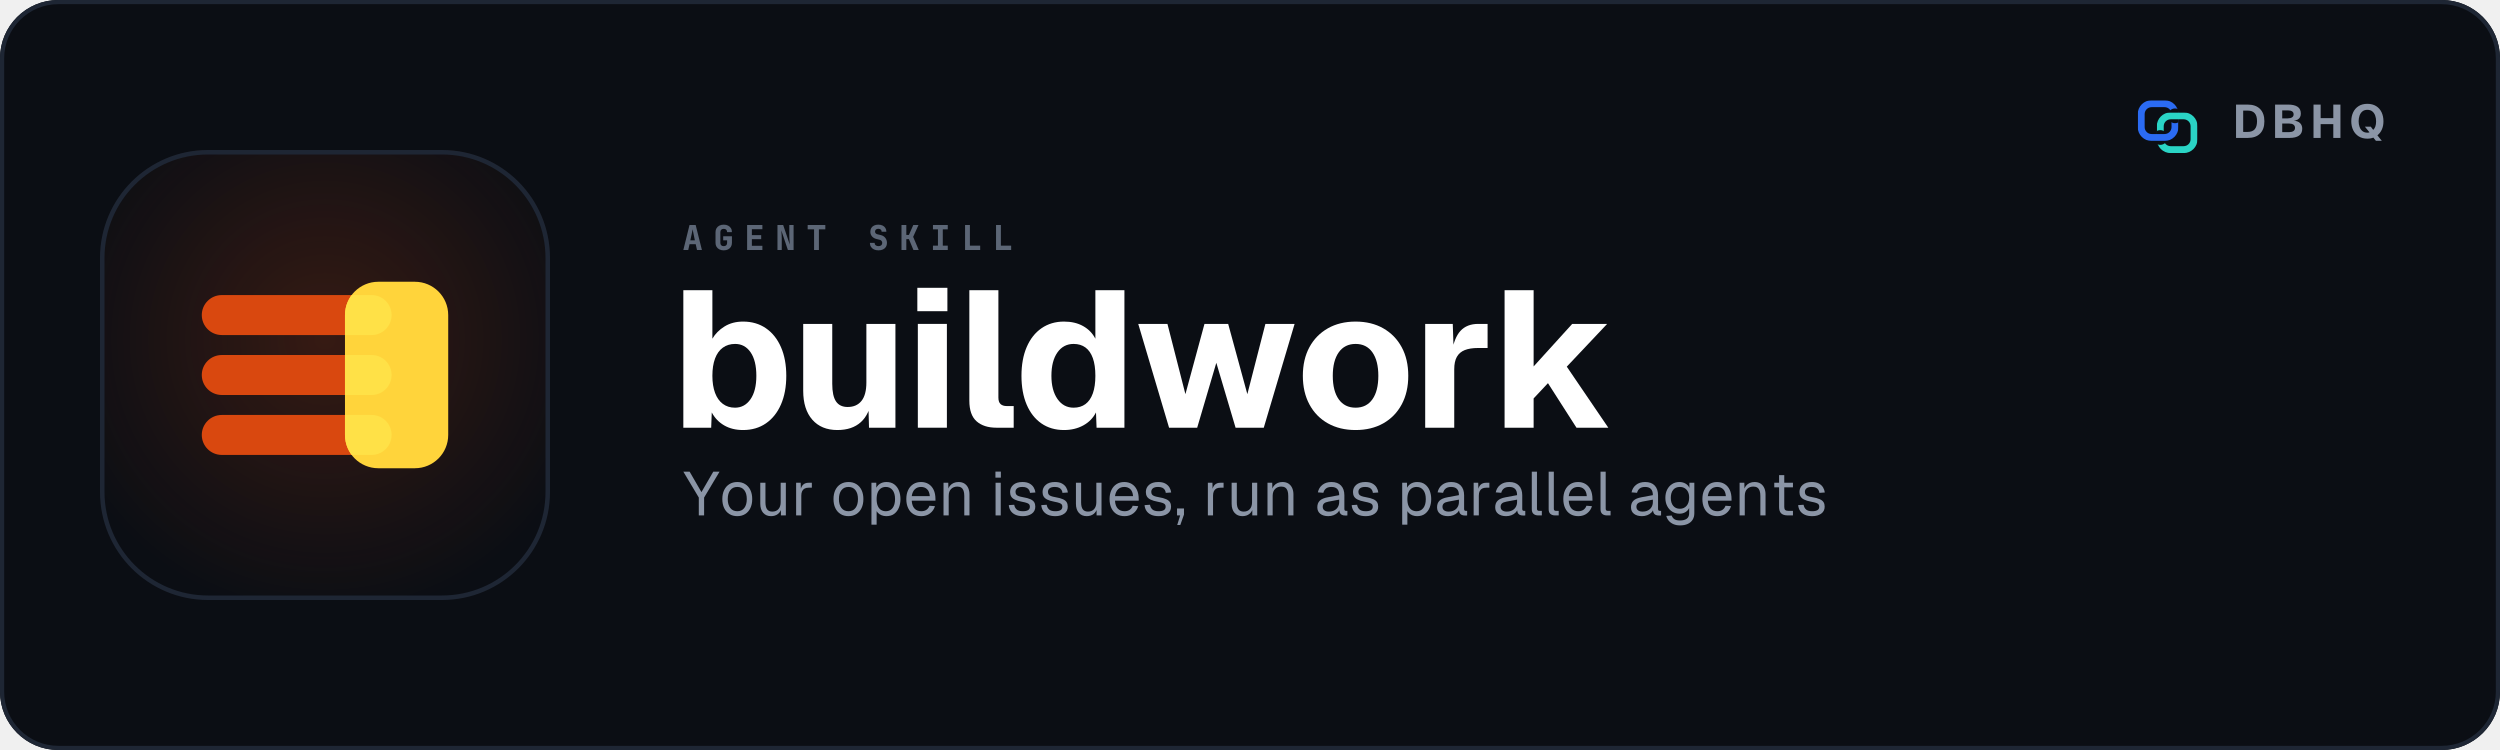
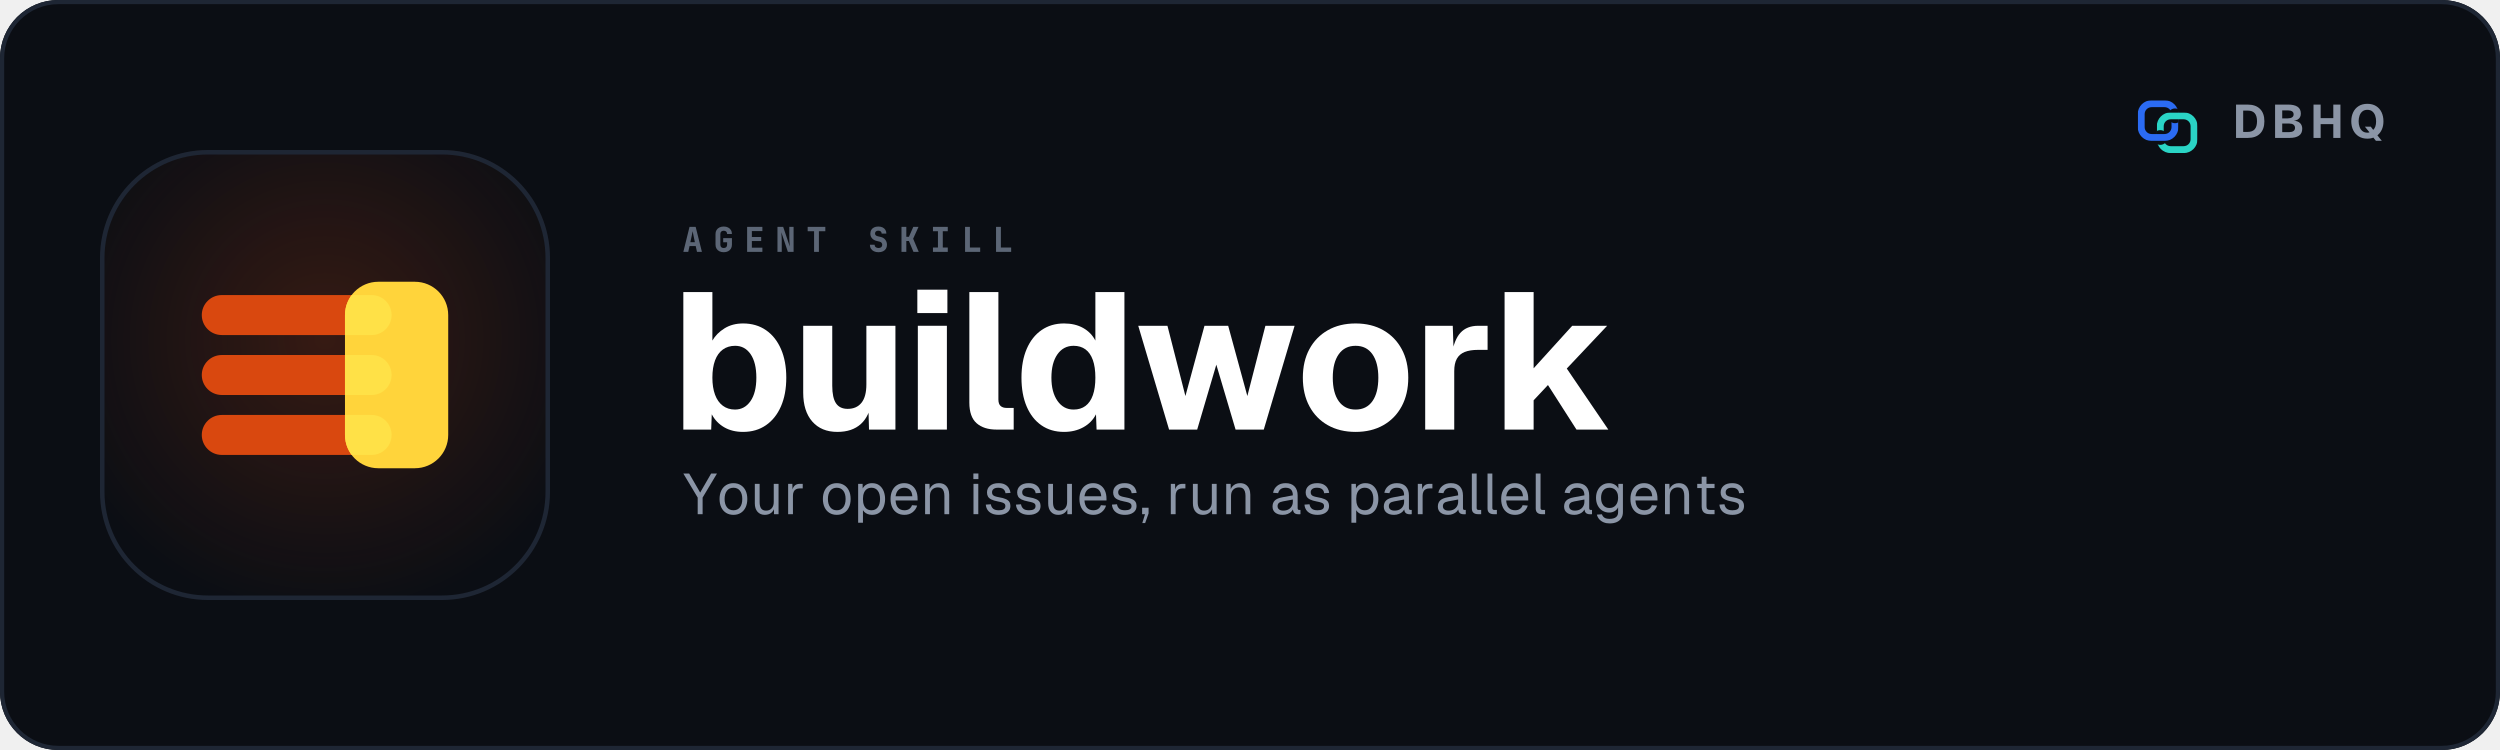
<svg xmlns="http://www.w3.org/2000/svg" viewBox="0 0 1200 360" width="1200" height="360">
  <path d="M28,0 H1172 A28,28 0 0 1 1200,28 V332 A28,28 0 0 1 1172,360 H28 A28,28 0 0 1 0,332 V28 A28,28 0 0 1 28,0 Z" fill="#0B0E14" />
  <path d="M28,1 H1172 A27,27 0 0 1 1199,28 V332 A27,27 0 0 1 1172,359 H28 A27,27 0 0 1 1,332 V28 A27,27 0 0 1 28,1 Z" fill="none" stroke="#1E2634" stroke-width="2" />
  <g transform="translate(48,72.0) scale(1.08)">
    <defs>
      <radialGradient id="bloom-2706" cx="0.5" cy="0.42" r="0.62">
        <stop offset="0" stop-color="#D9480F" stop-opacity="0.209" />
        <stop offset="1" stop-color="#D9480F" stop-opacity="0" />
      </radialGradient>
    </defs>
    <path d="M48,0 H152 A48,48 0 0 1 200,48 V152 A48,48 0 0 1 152,200 H48 A48,48 0 0 1 0,152 V48 A48,48 0 0 1 48,0 Z" fill="#0B0E14" />
    <path d="M48,0 H152 A48,48 0 0 1 200,48 V152 A48,48 0 0 1 152,200 H48 A48,48 0 0 1 0,152 V48 A48,48 0 0 1 48,0 Z" fill="url(#bloom-2706)" />
    <path d="M48,1 H152 A47,47 0 0 1 199,48 V152 A47,47 0 0 1 152,199 H48 A47,47 0 0 1 1,152 V48 A47,47 0 0 1 48,1 Z" fill="none" stroke="#1E2634" stroke-width="2" />
    <g transform="translate(26.0,26.0) scale(0.74)">
      <defs>
        <clipPath id="clip-2706">
          <path d="M38,52 H128 A12,12 0 0 1 140,64 V64 A12,12 0 0 1 128,76 H38 A12,12 0 0 1 26,64 V64 A12,12 0 0 1 38,52 Z" />
          <path d="M38,88 H128 A12,12 0 0 1 140,100 V100 A12,12 0 0 1 128,112 H38 A12,12 0 0 1 26,100 V100 A12,12 0 0 1 38,88 Z" />
          <path d="M38,124 H128 A12,12 0 0 1 140,136 V136 A12,12 0 0 1 128,148 H38 A12,12 0 0 1 26,136 V136 A12,12 0 0 1 38,124 Z" />
        </clipPath>
      </defs>
      <g>
        <g fill="#D9480F">
          <path d="M38,52 H128 A12,12 0 0 1 140,64 V64 A12,12 0 0 1 128,76 H38 A12,12 0 0 1 26,64 V64 A12,12 0 0 1 38,52 Z" />
          <path d="M38,88 H128 A12,12 0 0 1 140,100 V100 A12,12 0 0 1 128,112 H38 A12,12 0 0 1 26,100 V100 A12,12 0 0 1 38,88 Z" />
          <path d="M38,124 H128 A12,12 0 0 1 140,136 V136 A12,12 0 0 1 128,148 H38 A12,12 0 0 1 26,136 V136 A12,12 0 0 1 38,124 Z" />
        </g>
      </g>
      <path d="M132,44 H154 A20,20 0 0 1 174,64 V136 A20,20 0 0 1 154,156 H132 A20,20 0 0 1 112,136 V64 A20,20 0 0 1 132,44 Z" fill="#FFD43B" />
      <g clip-path="url(#clip-2706)">
        <path d="M132,44 H154 A20,20 0 0 1 174,64 V136 A20,20 0 0 1 154,156 H132 A20,20 0 0 1 112,136 V64 A20,20 0 0 1 132,44 Z" fill="#FFE147" />
      </g>
    </g>
  </g>
-   <g transform="translate(328,120.0)">
+   <g transform="translate(328,120.9)">
    <g fill="#5C6676" transform="translate(-0.473,0) scale(0.01644,-0.01644)">
      <g transform="translate(0.00,0)">
        <path d="M28.766 0 209.423 730H389.029L571.234 0H427.573L390.615 169.368H209.535L172.577 0ZM233.481 282.74H365.67L327.506 466.122Q319.151 508.038 311.425 546.367Q303.699 584.695 300 604.49Q296.301 584.695 289.425 546.791Q282.548 508.887 273.343 467.122Z" />
      </g>
      <g transform="translate(904.17,0)">
        <path d="M304.425 -10Q232.054 -10 178.034 17.123Q124.013 44.247 94.115 93.446Q64.218 142.644 64.218 208.494V521.506Q64.218 588.356 94.115 637.054Q124.013 685.753 178.034 712.877Q232.054 740 304.425 740Q376.795 740 430.316 712.801Q483.837 685.603 513.659 637.096Q543.481 588.59 543.481 521.506H402.519Q402.519 568.218 376.656 592.799Q350.793 617.381 303.842 617.381Q256.891 617.381 231.035 592.702Q205.18 568.023 205.18 521.657V208.494Q205.18 162.697 231.035 137.583Q256.891 112.468 303.842 112.468Q350.793 112.468 376.656 137.583Q402.519 162.697 402.519 208.494V281.314H288.494V401.535H543.481V208.494Q543.481 142.442 513.659 93.42Q483.837 44.397 430.316 17.199Q376.795 -10 304.425 -10Z" />
      </g>
      <g transform="translate(1808.33,0)">
        <path d="M83.013 0V730H528.494V607.23H221.276V433.891H493.494V316.519H221.276V122.77H528.494V0Z" />
      </g>
      <g transform="translate(2712.50,0)">
        <path d="M64.519 0V730H231.234L425.356 155.962Q422.506 191.154 418.732 237.847Q414.958 284.539 412.609 331.834Q410.26 379.129 410.26 413.43V730H535.481V0H368.766L176.494 574.038Q179.343 543.243 182.192 500.373Q185.042 457.503 187.391 413.181Q189.74 368.858 189.74 333.557V0Z" />
      </g>
      <g transform="translate(3616.67,0)">
        <path d="M229.519 0V602.984H42.26V730H557.74V602.984H370.481V0Z" />
      </g>
      <g transform="translate(4520.83,0)">
        <path d="" />
      </g>
      <g transform="translate(5425.00,0)">
        <path d="M302.301 -10Q226.356 -10 169.609 16.699Q112.862 43.397 81.814 92.596Q50.766 141.795 50.766 208.494H188.33Q188.33 164.481 219.261 138.475Q250.192 112.468 302.301 112.468Q353.26 112.468 382.191 137.851Q411.122 163.234 411.122 205.096Q411.122 238.054 392.293 263.76Q373.465 289.465 337.109 298.067L244.795 320.573Q161.356 340.573 112.513 397.17Q63.67 453.766 63.67 532.26Q63.67 596.205 91.793 642.753Q119.917 689.301 172.437 714.651Q224.958 740 296.151 740Q368.343 740 420.939 714.651Q473.535 689.301 502.659 642.828Q531.782 596.356 531.782 533.41H394.218Q394.218 573.218 367.862 596.224Q341.506 619.23 296.151 619.23Q251.644 619.23 226.289 596.649Q200.933 574.067 200.933 536.808Q200.933 506.151 219.46 486.569Q237.987 466.987 271.891 458.535L367.205 435.878Q451.247 416.728 500.24 354.433Q549.234 292.138 549.234 205.096Q549.234 140.247 519.186 91.548Q489.138 42.849 433.542 16.425Q377.946 -10 302.301 -10Z" />
      </g>
      <g transform="translate(6329.17,0)">
        <path d="M69.067 0V730H210.029V439.782H285.753L413.779 730H566.138L409.77 383.946L572.74 0H417.929L286.151 316.615H210.029V0Z" />
      </g>
      <g transform="translate(7233.33,0)">
        <path d="M83.766 0V127.016H229.368V602.984H83.766V730H516.234V602.984H370.632V127.016H516.234V0Z" />
      </g>
      <g transform="translate(8137.50,0)">
        <path d="M117.26 0V730H258.221V127.016H558.494V0Z" />
      </g>
      <g transform="translate(9041.67,0)">
        <path d="M117.26 0V730H258.221V127.016H558.494V0Z" />
      </g>
    </g>
  </g>
-   <g transform="translate(328,205.3)">
+   <g transform="translate(328,206.2)">
    <g fill="#FFFFFF" transform="translate(-6.098,0) scale(0.09296,-0.09296)">
      <g transform="translate(0.00,0)">
        <path d="M373.998 -12Q317.798 -12 276.598 11.9Q235.398 35.8 212.398 78.8L209.398 0H65.601V710H215.598V459.6Q237.398 497.4 278.198 522.7Q318.998 548 373.998 548Q442.198 548 492.298 513.4Q542.398 478.8 569.798 415.9Q597.198 353 597.198 268Q597.198 183 569.798 120.1Q542.398 57.2 492.298 22.6Q442.198 -12 373.998 -12ZM332.399 103.399Q382 103.399 412.3 146.799Q442.601 190.199 442.601 268Q442.601 346.2 412.9 389.401Q383.2 432.601 333.199 432.601Q296.199 432.601 269.599 413.301Q242.998 394.001 229.298 357.201Q215.598 320.4 215.598 268Q215.598 217 229.298 179.999Q242.998 142.999 269.399 123.199Q295.799 103.399 332.399 103.399Z" />
      </g>
      <g transform="translate(618.94,0)">
        <path d="M242 -12Q159.401 -12 112.501 41.5Q65.601 95 65.601 190.8V536H215.598V226.399Q215.598 164.399 234.998 135.698Q254.399 106.998 295.199 106.998Q341.4 106.998 366.6 138.499Q391.801 169.999 391.801 233.199V536H541.798V0H405.4L401.201 154.399L419.6 150.399Q408.4 69.8 363.4 28.9Q318.4 -12 242 -12Z" />
      </g>
      <g transform="translate(1210.88,0)">
        <path d="M65.601 0V536H215.598V0ZM63.001 601.6V722.4H218.198V601.6Z" />
      </g>
      <g transform="translate(1476.82,0)">
        <path d="M205.599 0Q140.4 0 103 33Q65.601 65.999 65.601 139.598V710H215.598V155.598Q215.598 132.398 226.798 122.098Q237.998 111.798 258.797 111.798H294.598V0Z" />
      </g>
      <g transform="translate(1774.76,0)">
        <path d="M256.6 -12Q188.8 -12 139.5 22.3Q90.2 56.6 63.5 119.5Q36.8 182.4 36.8 268Q36.8 353.6 63.8 416.5Q90.8 479.4 140.4 513.7Q190 548 256.6 548Q313.8 548 355.4 524.6Q397 501.2 418.401 459.6V710H568.398V0H424.601L421.601 78.8Q399.601 35.8 356.101 11.9Q312.6 -12 256.6 -12ZM305.999 103.399Q342.2 103.399 367.2 121.999Q392.2 140.599 405.3 177.299Q418.401 214 418.401 268Q418.401 322.8 405.3 359.3Q392.2 395.801 367.2 414.201Q342.2 432.601 305.999 432.601Q253.398 432.601 222.398 388.501Q191.398 344.401 191.398 268Q191.398 193.199 222.698 148.299Q253.998 103.399 305.999 103.399Z" />
      </g>
      <g transform="translate(2393.70,0)">
        <path d="M180 0 20.8 536H171.598L264.399 173.197L362.8 536H485.199L584.2 173.197L677.401 536H828.199L668.999 0H523.4L423.999 335.203L325.199 0Z" />
      </g>
      <g transform="translate(3227.64,0)">
        <path d="M309.199 -12Q227.199 -12 165.9 22.6Q104.6 57.2 70.7 120.3Q36.8 183.4 36.8 268Q36.8 353 70.7 415.6Q104.6 478.2 165.9 513.1Q227.199 548 309.199 548Q391.199 548 452.298 513.1Q513.398 478.2 547.298 415.6Q581.198 353 581.198 268Q581.198 183.4 547.298 120.3Q513.398 57.2 452.298 22.6Q391.199 -12 309.199 -12ZM309.199 103.399Q365.4 103.399 396 146.599Q426.601 189.799 426.601 268Q426.601 345.6 396 389.101Q365.4 432.601 309.199 432.601Q252.998 432.601 222.198 389.101Q191.398 345.6 191.398 268Q191.398 189.799 222.198 146.599Q252.998 103.399 309.199 103.399Z" />
      </g>
      <g transform="translate(3830.58,0)">
        <path d="M65.601 0V536H207.998L213.198 380.401L201.598 382.801Q214.598 464 247.798 500Q280.998 536 339.398 536H387.798V411.602H338.598Q296.798 411.602 269.698 400.701Q242.598 389.801 229.098 365.801Q215.598 341.801 215.598 301.401V0Z" />
      </g>
      <g transform="translate(4240.52,0)">
        <path d="M65.601 0V710H215.598V316.397L414.8 536H595.198L386.797 315.2L601.198 0H436.8L289.599 230.001L215.598 151.199V0Z" />
      </g>
    </g>
  </g>
-   <g transform="translate(328,247.4)">
-     <g fill="#8B95A6" transform="translate(0.177,0) scale(0.02958,-0.02958)">
+   <g transform="translate(328,246.8)">
+     <g fill="#8B95A6" transform="translate(0.165,0) scale(0.02746,-0.02746)">
      <g transform="translate(0.00,0)">
        <path d="M245 0V290L-6 710H96L288 378L480 710H582L331 290V0Z" />
      </g>
-       <g transform="translate(582.76,0)">
+       <g transform="translate(583.28,0)">
        <path d="M287 -12Q214 -12 159.0 22.0Q104 56 74.0 118.5Q44 181 44 265Q44 350 74.0 412.0Q104 474 159.0 508.0Q214 542 287 542Q360 542 414.5 508.0Q469 474 499.0 412.0Q529 350 529 265Q529 181 499.0 118.5Q469 56 414.5 22.0Q360 -12 287 -12ZM287 68Q360 68 400.5 120.5Q441 173 441 265Q441 357 400.5 409.5Q360 462 287 462Q214 462 173.0 409.5Q132 357 132 265Q132 173 173.0 120.5Q214 68 287 68Z" />
      </g>
-       <g transform="translate(1162.52,0)">
+       <g transform="translate(1163.56,0)">
        <path d="M254 -12Q175 -12 127.5 41.5Q80 95 80 189V530H164V212Q164 135 191.5 98.5Q219 62 276 62Q339 62 375.0 102.5Q411 143 411 214V530H495V0H415V131L428 124Q412 59 367.0 23.5Q322 -12 254 -12Z" />
      </g>
-       <g transform="translate(1744.29,0)">
+       <g transform="translate(1745.85,0)">
        <path d="M80 0V530H154L158 396L150 399Q160 467 193.5 498.5Q227 530 283 530H335V450H284Q244 450 217.5 435.5Q191 421 177.5 392.5Q164 364 164 320V0Z" />
      </g>
-       <g transform="translate(2130.05,0)">
-         <path d="" />
-       </g>
-       <g transform="translate(2386.81,0)">
+       <g transform="translate(2132.13,0)">
+         <path d="" />
+       </g>
+       <g transform="translate(2389.41,0)">
        <path d="M287 -12Q214 -12 159.0 22.0Q104 56 74.0 118.5Q44 181 44 265Q44 350 74.0 412.0Q104 474 159.0 508.0Q214 542 287 542Q360 542 414.5 508.0Q469 474 499.0 412.0Q529 350 529 265Q529 181 499.0 118.5Q469 56 414.5 22.0Q360 -12 287 -12ZM287 68Q360 68 400.5 120.5Q441 173 441 265Q441 357 400.5 409.5Q360 462 287 462Q214 462 173.0 409.5Q132 357 132 265Q132 173 173.0 120.5Q214 68 287 68Z" />
      </g>
-       <g transform="translate(2966.57,0)">
+       <g transform="translate(2969.69,0)">
        <path d="M80 -150V530H158L160 416L148 422Q168 481 214.5 511.5Q261 542 322 542Q401 542 451.5 503.0Q502 464 526.5 401.0Q551 338 551 265Q551 192 526.5 129.0Q502 66 451.5 27.0Q401 -12 322 -12Q281 -12 245.5 2.0Q210 16 185.5 41.0Q161 66 152 100L164 114V-150ZM314 68Q383 68 423.0 120.0Q463 172 463 265Q463 358 423.0 410.0Q383 462 314 462Q268 462 234.5 440.0Q201 418 182.5 374.0Q164 330 164 265Q164 200 182.0 156.0Q200 112 234.0 90.0Q268 68 314 68Z" />
      </g>
-       <g transform="translate(3568.33,0)">
-         <path d="M287 -12Q212 -12 157.5 22.0Q103 56 73.5 118.5Q44 181 44 265Q44 349 73.5 411.0Q103 473 156.5 507.5Q210 542 283 542Q352 542 405.0 509.5Q458 477 487.5 415.0Q517 353 517 264V239H132Q137 154 177.5 111.0Q218 68 287 68Q339 68 372.5 92.5Q406 117 419 157L509 150Q488 79 429.5 33.5Q371 -12 287 -12ZM132 313H425Q419 390 380.5 426.0Q342 462 283 462Q222 462 182.5 424.5Q143 387 132 313Z" />
-       </g>
-       <g transform="translate(4136.10,0)">
+       <g transform="translate(3571.97,0)">
+         <path d="M287 -12Q212 -12 157.5 22.0Q103 56 73.5 118.5Q44 181 44 265Q44 349 73.5 411.0Q103 473 156.5 507.5Q210 542 283 542Q352 542 405.0 509.5Q458 477 487.5 415.0Q517 353 517 264V239H132Q137 154 177.5 111.0Q218 68 287 68Q339 68 372.5 92.5Q406 117 419 157L509 150Q488 79 429.5 33.5Q371 -12 287 -12ZM132 313H425Q419 390 380.5 426.0Q342 462 283 462Q222 462 182.5 424.5Q143 387 132 313Z" />
+       </g>
+       <g transform="translate(4140.26,0)">
        <path d="M80 0V530H157L160 395L150 404Q160 451 185.0 481.5Q210 512 245.5 527.0Q281 542 322 542Q383 542 422.5 515.0Q462 488 481.5 442.5Q501 397 501 341V0H417V317Q417 366 405.5 399.5Q394 433 369.0 450.5Q344 468 304 468Q243 468 203.5 429.5Q164 391 164 317V0Z" />
      </g>
-       <g transform="translate(4723.86,0)">
-         <path d="" />
-       </g>
-       <g transform="translate(4980.62,0)">
+       <g transform="translate(4728.54,0)">
+         <path d="" />
+       </g>
+       <g transform="translate(4985.82,0)">
        <path d="M80 0V530H164V0ZM78 613V711H166V613Z" />
      </g>
-       <g transform="translate(5231.38,0)">
-         <path d="M273 -12Q200 -12 150.5 11.0Q101 34 74.5 74.5Q48 115 44 167L132 173Q140 125 171.5 96.5Q203 68 273 68Q327 68 356.5 85.5Q386 103 386 142Q386 163 376.5 177.0Q367 191 339.0 201.5Q311 212 257 222Q183 236 141.0 257.0Q99 278 82.0 308.0Q65 338 65 380Q65 451 117.5 496.5Q170 542 266 542Q336 542 380.5 517.5Q425 493 448.0 454.0Q471 415 476 372L388 366Q386 391 373.0 413.0Q360 435 334.0 448.5Q308 462 264 462Q207 462 180.0 440.0Q153 418 153 384Q153 358 163.5 341.5Q174 325 200.5 314.5Q227 304 273 296Q351 283 395.0 263.0Q439 243 456.5 213.5Q474 184 474 142Q474 69 417.5 28.5Q361 -12 273 -12Z" />
-       </g>
-       <g transform="translate(5758.14,0)">
-         <path d="M273 -12Q200 -12 150.5 11.0Q101 34 74.5 74.5Q48 115 44 167L132 173Q140 125 171.5 96.5Q203 68 273 68Q327 68 356.5 85.5Q386 103 386 142Q386 163 376.5 177.0Q367 191 339.0 201.5Q311 212 257 222Q183 236 141.0 257.0Q99 278 82.0 308.0Q65 338 65 380Q65 451 117.5 496.5Q170 542 266 542Q336 542 380.5 517.5Q425 493 448.0 454.0Q471 415 476 372L388 366Q386 391 373.0 413.0Q360 435 334.0 448.5Q308 462 264 462Q207 462 180.0 440.0Q153 418 153 384Q153 358 163.5 341.5Q174 325 200.5 314.5Q227 304 273 296Q351 283 395.0 263.0Q439 243 456.5 213.5Q474 184 474 142Q474 69 417.5 28.5Q361 -12 273 -12Z" />
-       </g>
-       <g transform="translate(6284.90,0)">
+       <g transform="translate(5237.10,0)">
+         <path d="M273 -12Q200 -12 150.5 11.0Q101 34 74.5 74.5Q48 115 44 167L132 173Q140 125 171.5 96.5Q203 68 273 68Q327 68 356.5 85.5Q386 103 386 142Q386 163 376.5 177.0Q367 191 339.0 201.5Q311 212 257 222Q183 236 141.0 257.0Q99 278 82.0 308.0Q65 338 65 380Q65 451 117.5 496.5Q170 542 266 542Q336 542 380.5 517.5Q425 493 448.0 454.0Q471 415 476 372L388 366Q386 391 373.0 413.0Q360 435 334.0 448.5Q308 462 264 462Q207 462 180.0 440.0Q153 418 153 384Q153 358 163.5 341.5Q174 325 200.5 314.5Q227 304 273 296Q351 283 395.0 263.0Q439 243 456.5 213.5Q474 184 474 142Q474 69 417.5 28.5Q361 -12 273 -12Z" />
+       </g>
+       <g transform="translate(5764.38,0)">
+         <path d="M273 -12Q200 -12 150.5 11.0Q101 34 74.5 74.5Q48 115 44 167L132 173Q140 125 171.5 96.5Q203 68 273 68Q327 68 356.5 85.5Q386 103 386 142Q386 163 376.5 177.0Q367 191 339.0 201.5Q311 212 257 222Q183 236 141.0 257.0Q99 278 82.0 308.0Q65 338 65 380Q65 451 117.5 496.5Q170 542 266 542Q336 542 380.5 517.5Q425 493 448.0 454.0Q471 415 476 372L388 366Q386 391 373.0 413.0Q360 435 334.0 448.5Q308 462 264 462Q207 462 180.0 440.0Q153 418 153 384Q153 358 163.5 341.5Q174 325 200.5 314.5Q227 304 273 296Q351 283 395.0 263.0Q439 243 456.5 213.5Q474 184 474 142Q474 69 417.5 28.5Q361 -12 273 -12Z" />
+       </g>
+       <g transform="translate(6291.67,0)">
        <path d="M254 -12Q175 -12 127.5 41.5Q80 95 80 189V530H164V212Q164 135 191.5 98.5Q219 62 276 62Q339 62 375.0 102.5Q411 143 411 214V530H495V0H415V131L428 124Q412 59 367.0 23.5Q322 -12 254 -12Z" />
      </g>
-       <g transform="translate(6866.67,0)">
-         <path d="M287 -12Q212 -12 157.5 22.0Q103 56 73.5 118.5Q44 181 44 265Q44 349 73.5 411.0Q103 473 156.5 507.5Q210 542 283 542Q352 542 405.0 509.5Q458 477 487.5 415.0Q517 353 517 264V239H132Q137 154 177.5 111.0Q218 68 287 68Q339 68 372.5 92.5Q406 117 419 157L509 150Q488 79 429.5 33.5Q371 -12 287 -12ZM132 313H425Q419 390 380.5 426.0Q342 462 283 462Q222 462 182.5 424.5Q143 387 132 313Z" />
-       </g>
-       <g transform="translate(7434.43,0)">
-         <path d="M273 -12Q200 -12 150.5 11.0Q101 34 74.5 74.5Q48 115 44 167L132 173Q140 125 171.5 96.5Q203 68 273 68Q327 68 356.5 85.5Q386 103 386 142Q386 163 376.5 177.0Q367 191 339.0 201.5Q311 212 257 222Q183 236 141.0 257.0Q99 278 82.0 308.0Q65 338 65 380Q65 451 117.5 496.5Q170 542 266 542Q336 542 380.5 517.5Q425 493 448.0 454.0Q471 415 476 372L388 366Q386 391 373.0 413.0Q360 435 334.0 448.5Q308 462 264 462Q207 462 180.0 440.0Q153 418 153 384Q153 358 163.5 341.5Q174 325 200.5 314.5Q227 304 273 296Q351 283 395.0 263.0Q439 243 456.5 213.5Q474 184 474 142Q474 69 417.5 28.5Q361 -12 273 -12Z" />
-       </g>
-       <g transform="translate(7961.19,0)">
+       <g transform="translate(6873.95,0)">
+         <path d="M287 -12Q212 -12 157.5 22.0Q103 56 73.5 118.5Q44 181 44 265Q44 349 73.5 411.0Q103 473 156.5 507.5Q210 542 283 542Q352 542 405.0 509.5Q458 477 487.5 415.0Q517 353 517 264V239H132Q137 154 177.5 111.0Q218 68 287 68Q339 68 372.5 92.5Q406 117 419 157L509 150Q488 79 429.5 33.5Q371 -12 287 -12ZM132 313H425Q419 390 380.5 426.0Q342 462 283 462Q222 462 182.5 424.5Q143 387 132 313Z" />
+       </g>
+       <g transform="translate(7442.23,0)">
+         <path d="M273 -12Q200 -12 150.5 11.0Q101 34 74.5 74.5Q48 115 44 167L132 173Q140 125 171.5 96.5Q203 68 273 68Q327 68 356.5 85.5Q386 103 386 142Q386 163 376.5 177.0Q367 191 339.0 201.5Q311 212 257 222Q183 236 141.0 257.0Q99 278 82.0 308.0Q65 338 65 380Q65 451 117.5 496.5Q170 542 266 542Q336 542 380.5 517.5Q425 493 448.0 454.0Q471 415 476 372L388 366Q386 391 373.0 413.0Q360 435 334.0 448.5Q308 462 264 462Q207 462 180.0 440.0Q153 418 153 384Q153 358 163.5 341.5Q174 325 200.5 314.5Q227 304 273 296Q351 283 395.0 263.0Q439 243 456.5 213.5Q474 184 474 142Q474 69 417.5 28.5Q361 -12 273 -12Z" />
+       </g>
+       <g transform="translate(7969.51,0)">
        <path d="M47 -156 95 0H44V113H157V14L97 -156Z" />
      </g>
-       <g transform="translate(8168.95,0)">
-         <path d="" />
-       </g>
-       <g transform="translate(8425.71,0)">
+       <g transform="translate(8177.79,0)">
+         <path d="" />
+       </g>
+       <g transform="translate(8435.08,0)">
        <path d="M80 0V530H154L158 396L150 399Q160 467 193.5 498.5Q227 530 283 530H335V450H284Q244 450 217.5 435.5Q191 421 177.5 392.5Q164 364 164 320V0Z" />
      </g>
-       <g transform="translate(8811.48,0)">
+       <g transform="translate(8821.36,0)">
        <path d="M254 -12Q175 -12 127.5 41.5Q80 95 80 189V530H164V212Q164 135 191.5 98.5Q219 62 276 62Q339 62 375.0 102.5Q411 143 411 214V530H495V0H415V131L428 124Q412 59 367.0 23.5Q322 -12 254 -12Z" />
      </g>
-       <g transform="translate(9393.24,0)">
+       <g transform="translate(9403.64,0)">
        <path d="M80 0V530H157L160 395L150 404Q160 451 185.0 481.5Q210 512 245.5 527.0Q281 542 322 542Q383 542 422.5 515.0Q462 488 481.5 442.5Q501 397 501 341V0H417V317Q417 366 405.5 399.5Q394 433 369.0 450.5Q344 468 304 468Q243 468 203.5 429.5Q164 391 164 317V0Z" />
      </g>
-       <g transform="translate(9981.00,0)">
-         <path d="" />
-       </g>
-       <g transform="translate(10237.76,0)">
-         <path d="M223 -12Q141 -12 92.5 26.0Q44 64 44 132Q44 200 84.0 239.0Q124 278 211 294L399 329Q399 396 367.5 429.0Q336 462 273 462Q218 462 186.0 437.5Q154 413 142 367L53 374Q68 449 125.5 495.5Q183 542 273 542Q375 542 429.0 484.5Q483 427 483 326V107Q483 89 489.5 81.5Q496 74 511 74H532V0Q528 -1 519.0 -1.5Q510 -2 500 -2Q464 -2 441.5 9.5Q419 21 409.0 45.5Q399 70 399 110L409 108Q402 74 375.0 46.5Q348 19 308.0 3.5Q268 -12 223 -12ZM231 62Q284 62 321.5 82.5Q359 103 379.0 138.5Q399 174 399 218V256L227 224Q173 214 152.5 193.5Q132 173 132 140Q132 103 158.5 82.5Q185 62 231 62Z" />
-       </g>
-       <g transform="translate(10795.52,0)">
-         <path d="M273 -12Q200 -12 150.5 11.0Q101 34 74.5 74.5Q48 115 44 167L132 173Q140 125 171.5 96.5Q203 68 273 68Q327 68 356.5 85.5Q386 103 386 142Q386 163 376.5 177.0Q367 191 339.0 201.5Q311 212 257 222Q183 236 141.0 257.0Q99 278 82.0 308.0Q65 338 65 380Q65 451 117.5 496.5Q170 542 266 542Q336 542 380.5 517.5Q425 493 448.0 454.0Q471 415 476 372L388 366Q386 391 373.0 413.0Q360 435 334.0 448.5Q308 462 264 462Q207 462 180.0 440.0Q153 418 153 384Q153 358 163.5 341.5Q174 325 200.5 314.5Q227 304 273 296Q351 283 395.0 263.0Q439 243 456.5 213.5Q474 184 474 142Q474 69 417.5 28.5Q361 -12 273 -12Z" />
-       </g>
-       <g transform="translate(11322.29,0)">
-         <path d="" />
-       </g>
-       <g transform="translate(11579.05,0)">
+       <g transform="translate(9991.92,0)">
+         <path d="" />
+       </g>
+       <g transform="translate(10249.21,0)">
+         <path d="M223 -12Q141 -12 92.5 26.0Q44 64 44 132Q44 200 84.0 239.0Q124 278 211 294L399 329Q399 396 367.5 429.0Q336 462 273 462Q218 462 186.0 437.5Q154 413 142 367L53 374Q68 449 125.5 495.5Q183 542 273 542Q375 542 429.0 484.5Q483 427 483 326V107Q483 89 489.5 81.5Q496 74 511 74H532V0Q528 -1 519.0 -1.5Q510 -2 500 -2Q464 -2 441.5 9.5Q419 21 409.0 45.5Q399 70 399 110L409 108Q402 74 375.0 46.5Q348 19 308.0 3.5Q268 -12 223 -12ZM231 62Q284 62 321.5 82.5Q359 103 379.0 138.5Q399 174 399 218V256L227 224Q173 214 152.5 193.5Q132 173 132 140Q132 103 158.5 82.5Q185 62 231 62Z" />
+       </g>
+       <g transform="translate(10807.49,0)">
+         <path d="M273 -12Q200 -12 150.5 11.0Q101 34 74.5 74.5Q48 115 44 167L132 173Q140 125 171.5 96.5Q203 68 273 68Q327 68 356.5 85.5Q386 103 386 142Q386 163 376.5 177.0Q367 191 339.0 201.5Q311 212 257 222Q183 236 141.0 257.0Q99 278 82.0 308.0Q65 338 65 380Q65 451 117.5 496.5Q170 542 266 542Q336 542 380.5 517.5Q425 493 448.0 454.0Q471 415 476 372L388 366Q386 391 373.0 413.0Q360 435 334.0 448.5Q308 462 264 462Q207 462 180.0 440.0Q153 418 153 384Q153 358 163.5 341.5Q174 325 200.5 314.5Q227 304 273 296Q351 283 395.0 263.0Q439 243 456.5 213.5Q474 184 474 142Q474 69 417.5 28.5Q361 -12 273 -12Z" />
+       </g>
+       <g transform="translate(11334.77,0)">
+         <path d="" />
+       </g>
+       <g transform="translate(11592.05,0)">
        <path d="M80 -150V530H158L160 416L148 422Q168 481 214.5 511.5Q261 542 322 542Q401 542 451.5 503.0Q502 464 526.5 401.0Q551 338 551 265Q551 192 526.5 129.0Q502 66 451.5 27.0Q401 -12 322 -12Q281 -12 245.5 2.0Q210 16 185.5 41.0Q161 66 152 100L164 114V-150ZM314 68Q383 68 423.0 120.0Q463 172 463 265Q463 358 423.0 410.0Q383 462 314 462Q268 462 234.5 440.0Q201 418 182.5 374.0Q164 330 164 265Q164 200 182.0 156.0Q200 112 234.0 90.0Q268 68 314 68Z" />
      </g>
-       <g transform="translate(12180.81,0)">
-         <path d="M223 -12Q141 -12 92.5 26.0Q44 64 44 132Q44 200 84.0 239.0Q124 278 211 294L399 329Q399 396 367.5 429.0Q336 462 273 462Q218 462 186.0 437.5Q154 413 142 367L53 374Q68 449 125.5 495.5Q183 542 273 542Q375 542 429.0 484.5Q483 427 483 326V107Q483 89 489.5 81.5Q496 74 511 74H532V0Q528 -1 519.0 -1.5Q510 -2 500 -2Q464 -2 441.5 9.5Q419 21 409.0 45.5Q399 70 399 110L409 108Q402 74 375.0 46.5Q348 19 308.0 3.5Q268 -12 223 -12ZM231 62Q284 62 321.5 82.5Q359 103 379.0 138.5Q399 174 399 218V256L227 224Q173 214 152.5 193.5Q132 173 132 140Q132 103 158.5 82.5Q185 62 231 62Z" />
-       </g>
-       <g transform="translate(12738.57,0)">
+       <g transform="translate(12194.33,0)">
+         <path d="M223 -12Q141 -12 92.5 26.0Q44 64 44 132Q44 200 84.0 239.0Q124 278 211 294L399 329Q399 396 367.5 429.0Q336 462 273 462Q218 462 186.0 437.5Q154 413 142 367L53 374Q68 449 125.5 495.5Q183 542 273 542Q375 542 429.0 484.5Q483 427 483 326V107Q483 89 489.5 81.5Q496 74 511 74H532V0Q528 -1 519.0 -1.5Q510 -2 500 -2Q464 -2 441.5 9.5Q419 21 409.0 45.5Q399 70 399 110L409 108Q402 74 375.0 46.5Q348 19 308.0 3.5Q268 -12 223 -12ZM231 62Q284 62 321.5 82.5Q359 103 379.0 138.5Q399 174 399 218V256L227 224Q173 214 152.5 193.5Q132 173 132 140Q132 103 158.5 82.5Q185 62 231 62Z" />
+       </g>
+       <g transform="translate(12752.62,0)">
        <path d="M80 0V530H154L158 396L150 399Q160 467 193.5 498.5Q227 530 283 530H335V450H284Q244 450 217.5 435.5Q191 421 177.5 392.5Q164 364 164 320V0Z" />
      </g>
-       <g transform="translate(13124.33,0)">
-         <path d="M223 -12Q141 -12 92.5 26.0Q44 64 44 132Q44 200 84.0 239.0Q124 278 211 294L399 329Q399 396 367.5 429.0Q336 462 273 462Q218 462 186.0 437.5Q154 413 142 367L53 374Q68 449 125.5 495.5Q183 542 273 542Q375 542 429.0 484.5Q483 427 483 326V107Q483 89 489.5 81.5Q496 74 511 74H532V0Q528 -1 519.0 -1.5Q510 -2 500 -2Q464 -2 441.5 9.5Q419 21 409.0 45.5Q399 70 399 110L409 108Q402 74 375.0 46.5Q348 19 308.0 3.5Q268 -12 223 -12ZM231 62Q284 62 321.5 82.5Q359 103 379.0 138.5Q399 174 399 218V256L227 224Q173 214 152.5 193.5Q132 173 132 140Q132 103 158.5 82.5Q185 62 231 62Z" />
-       </g>
-       <g transform="translate(13682.10,0)">
+       <g transform="translate(13138.90,0)">
+         <path d="M223 -12Q141 -12 92.5 26.0Q44 64 44 132Q44 200 84.0 239.0Q124 278 211 294L399 329Q399 396 367.5 429.0Q336 462 273 462Q218 462 186.0 437.5Q154 413 142 367L53 374Q68 449 125.5 495.5Q183 542 273 542Q375 542 429.0 484.5Q483 427 483 326V107Q483 89 489.5 81.5Q496 74 511 74H532V0Q528 -1 519.0 -1.5Q510 -2 500 -2Q464 -2 441.5 9.5Q419 21 409.0 45.5Q399 70 399 110L409 108Q402 74 375.0 46.5Q348 19 308.0 3.5Q268 -12 223 -12ZM231 62Q284 62 321.5 82.5Q359 103 379.0 138.5Q399 174 399 218V256L227 224Q173 214 152.5 193.5Q132 173 132 140Q132 103 158.5 82.5Q185 62 231 62Z" />
+       </g>
+       <g transform="translate(13697.18,0)">
        <path d="M184 0Q138 0 109.0 24.0Q80 48 80 100V710H164V107Q164 91 172.5 82.5Q181 74 197 74H243V0Z" />
      </g>
-       <g transform="translate(13955.86,0)">
+       <g transform="translate(13971.46,0)">
        <path d="M184 0Q138 0 109.0 24.0Q80 48 80 100V710H164V107Q164 91 172.5 82.5Q181 74 197 74H243V0Z" />
      </g>
-       <g transform="translate(14229.62,0)">
-         <path d="M287 -12Q212 -12 157.5 22.0Q103 56 73.5 118.5Q44 181 44 265Q44 349 73.5 411.0Q103 473 156.5 507.5Q210 542 283 542Q352 542 405.0 509.5Q458 477 487.5 415.0Q517 353 517 264V239H132Q137 154 177.5 111.0Q218 68 287 68Q339 68 372.5 92.5Q406 117 419 157L509 150Q488 79 429.5 33.5Q371 -12 287 -12ZM132 313H425Q419 390 380.5 426.0Q342 462 283 462Q222 462 182.5 424.5Q143 387 132 313Z" />
-       </g>
-       <g transform="translate(14797.38,0)">
+       <g transform="translate(14245.74,0)">
+         <path d="M287 -12Q212 -12 157.5 22.0Q103 56 73.5 118.5Q44 181 44 265Q44 349 73.5 411.0Q103 473 156.5 507.5Q210 542 283 542Q352 542 405.0 509.5Q458 477 487.5 415.0Q517 353 517 264V239H132Q137 154 177.5 111.0Q218 68 287 68Q339 68 372.5 92.5Q406 117 419 157L509 150Q488 79 429.5 33.5Q371 -12 287 -12ZM132 313H425Q419 390 380.5 426.0Q342 462 283 462Q222 462 182.5 424.5Q143 387 132 313Z" />
+       </g>
+       <g transform="translate(14814.03,0)">
        <path d="M184 0Q138 0 109.0 24.0Q80 48 80 100V710H164V107Q164 91 172.5 82.5Q181 74 197 74H243V0Z" />
      </g>
-       <g transform="translate(15071.14,0)">
-         <path d="" />
-       </g>
-       <g transform="translate(15327.90,0)">
-         <path d="M223 -12Q141 -12 92.5 26.0Q44 64 44 132Q44 200 84.0 239.0Q124 278 211 294L399 329Q399 396 367.5 429.0Q336 462 273 462Q218 462 186.0 437.5Q154 413 142 367L53 374Q68 449 125.5 495.5Q183 542 273 542Q375 542 429.0 484.5Q483 427 483 326V107Q483 89 489.5 81.5Q496 74 511 74H532V0Q528 -1 519.0 -1.5Q510 -2 500 -2Q464 -2 441.5 9.5Q419 21 409.0 45.5Q399 70 399 110L409 108Q402 74 375.0 46.5Q348 19 308.0 3.5Q268 -12 223 -12ZM231 62Q284 62 321.5 82.5Q359 103 379.0 138.5Q399 174 399 218V256L227 224Q173 214 152.5 193.5Q132 173 132 140Q132 103 158.5 82.5Q185 62 231 62Z" />
-       </g>
-       <g transform="translate(15885.67,0)">
+       <g transform="translate(15088.31,0)">
+         <path d="" />
+       </g>
+       <g transform="translate(15345.59,0)">
+         <path d="M223 -12Q141 -12 92.5 26.0Q44 64 44 132Q44 200 84.0 239.0Q124 278 211 294L399 329Q399 396 367.5 429.0Q336 462 273 462Q218 462 186.0 437.5Q154 413 142 367L53 374Q68 449 125.5 495.5Q183 542 273 542Q375 542 429.0 484.5Q483 427 483 326V107Q483 89 489.5 81.5Q496 74 511 74H532V0Q528 -1 519.0 -1.5Q510 -2 500 -2Q464 -2 441.5 9.5Q419 21 409.0 45.5Q399 70 399 110L409 108Q402 74 375.0 46.5Q348 19 308.0 3.5Q268 -12 223 -12ZM231 62Q284 62 321.5 82.5Q359 103 379.0 138.5Q399 174 399 218V256L227 224Q173 214 152.5 193.5Q132 173 132 140Q132 103 158.5 82.5Q185 62 231 62Z" />
+       </g>
+       <g transform="translate(15903.87,0)">
        <path d="M281 -162Q224 -162 178.0 -143.0Q132 -124 101.0 -89.0Q70 -54 59 -8L147 -2Q159 -39 189.5 -60.5Q220 -82 281 -82Q353 -82 391.5 -53.0Q430 -24 430 34V120Q411 78 369.0 53.0Q327 28 275 28Q208 28 155.5 61.0Q103 94 73.5 152.0Q44 210 44 285Q44 361 73.0 418.5Q102 476 153.5 509.0Q205 542 271 542Q327 542 371.5 516.0Q416 490 434 446V530H514V36Q514 -26 486.0 -70.5Q458 -115 406.0 -138.5Q354 -162 281 -162ZM279 108Q347 108 388.0 155.5Q429 203 430 285Q431 340 412.5 379.5Q394 419 359.5 440.5Q325 462 279 462Q209 462 170.5 414.5Q132 367 132 285Q132 203 171.5 155.5Q211 108 279 108Z" />
      </g>
-       <g transform="translate(16486.43,0)">
-         <path d="M287 -12Q212 -12 157.5 22.0Q103 56 73.5 118.5Q44 181 44 265Q44 349 73.5 411.0Q103 473 156.5 507.5Q210 542 283 542Q352 542 405.0 509.5Q458 477 487.5 415.0Q517 353 517 264V239H132Q137 154 177.5 111.0Q218 68 287 68Q339 68 372.5 92.5Q406 117 419 157L509 150Q488 79 429.5 33.5Q371 -12 287 -12ZM132 313H425Q419 390 380.5 426.0Q342 462 283 462Q222 462 182.5 424.5Q143 387 132 313Z" />
-       </g>
-       <g transform="translate(17054.19,0)">
+       <g transform="translate(16505.15,0)">
+         <path d="M287 -12Q212 -12 157.5 22.0Q103 56 73.5 118.5Q44 181 44 265Q44 349 73.5 411.0Q103 473 156.5 507.5Q210 542 283 542Q352 542 405.0 509.5Q458 477 487.5 415.0Q517 353 517 264V239H132Q137 154 177.5 111.0Q218 68 287 68Q339 68 372.5 92.5Q406 117 419 157L509 150Q488 79 429.5 33.5Q371 -12 287 -12ZM132 313H425Q419 390 380.5 426.0Q342 462 283 462Q222 462 182.5 424.5Q143 387 132 313Z" />
+       </g>
+       <g transform="translate(17073.44,0)">
        <path d="M80 0V530H157L160 395L150 404Q160 451 185.0 481.5Q210 512 245.5 527.0Q281 542 322 542Q383 542 422.5 515.0Q462 488 481.5 442.5Q501 397 501 341V0H417V317Q417 366 405.5 399.5Q394 433 369.0 450.5Q344 468 304 468Q243 468 203.5 429.5Q164 391 164 317V0Z" />
      </g>
-       <g transform="translate(17641.95,0)">
+       <g transform="translate(17661.72,0)">
        <path d="M274 0Q202 0 167.5 33.0Q133 66 133 136V654H217V138Q217 102 233.0 88.0Q249 74 282 74H358V0ZM55 456V530H358V456Z" />
      </g>
-       <g transform="translate(18040.71,0)">
+       <g transform="translate(18061.00,0)">
        <path d="M273 -12Q200 -12 150.5 11.0Q101 34 74.5 74.5Q48 115 44 167L132 173Q140 125 171.5 96.5Q203 68 273 68Q327 68 356.5 85.5Q386 103 386 142Q386 163 376.5 177.0Q367 191 339.0 201.5Q311 212 257 222Q183 236 141.0 257.0Q99 278 82.0 308.0Q65 338 65 380Q65 451 117.5 496.5Q170 542 266 542Q336 542 380.5 517.5Q425 493 448.0 454.0Q471 415 476 372L388 366Q386 391 373.0 413.0Q360 435 334.0 448.5Q308 462 264 462Q207 462 180.0 440.0Q153 418 153 384Q153 358 163.5 341.5Q174 325 200.5 314.5Q227 304 273 296Q351 283 395.0 263.0Q439 243 456.5 213.5Q474 184 474 142Q474 69 417.5 28.5Q361 -12 273 -12Z" />
      </g>
    </g>
  </g>
  <g transform="translate(1019.659,40) scale(0.208)">
    <defs>
      <mask id="maendorse">
        <rect width="200" height="200" fill="white" />
        <circle cx="126" cy="88" r="17" fill="black" />
      </mask>
      <mask id="mbendorse">
        <rect width="200" height="200" fill="white" />
        <circle cx="92" cy="138" r="17" fill="black" />
      </mask>
    </defs>
    <g transform="translate(-9,-13)">
      <g mask="url(#maendorse)">
        <rect x="48" y="60" width="78" height="78" rx="24" fill="none" stroke="#2B6BF3" stroke-width="16" />
      </g>
      <g mask="url(#mbendorse)">
        <rect x="92" y="88" width="78" height="78" rx="24" fill="none" stroke="#2AD4C5" stroke-width="16" />
      </g>
    </g>
  </g>
  <g transform="translate(1073.3,66.2)">
    <g fill="#8B95A6" transform="translate(-1.668,0) scale(0.02254,-0.02254)">
      <g transform="translate(0.00,0)">
        <path d="M74.001 0V710H318.6Q491.599 710 584.599 617.5Q677.599 525 677.599 354Q677.599 184 586.099 92.0Q494.599 0 324.6 0ZM225.998 127.798H318.6Q422.001 127.798 471.501 183.599Q521.002 239.399 521.002 354.6Q521.002 470.601 471.501 526.401Q422.001 582.202 318.6 582.202H225.998Z" />
      </g>
      <g transform="translate(831.38,0)">
        <path d="M74.001 0V710H350.399Q482.399 710 552.299 663.7Q622.199 617.4 622.199 517.2Q622.199 473 604.299 440.4Q586.398 407.8 551.798 388.9Q517.198 370 467.998 366.4L467.598 367.6Q557.398 362.2 604.798 316.7Q652.199 271.2 652.199 195.6Q652.199 96.8 582.599 48.4Q512.999 0 384.4 0ZM225.998 123.598H376.6Q431.601 123.598 465.101 146.099Q498.601 168.599 498.601 213.799Q498.601 259 465.401 282.4Q432.201 305.801 376.6 305.801H225.998ZM225.998 416.199H345.6Q402 416.199 435.301 437.9Q468.601 459.6 468.601 501.201Q468.601 545.201 436.201 565.801Q403.801 586.402 345.6 586.402H225.998Z" />
      </g>
      <g transform="translate(1649.75,0)">
        <path d="M74.001 0V710H225.998V373.4L158.599 421.199H562.801L495.402 373.4V710H647.399V0H495.402V340.6L562.801 293.401H158.599L225.998 340.6V0Z" />
      </g>
      <g transform="translate(2486.12,0)">
        <path d="M566.599 -61.8 511.799 7Q488.999 -3.6 456.399 -9.8Q423.799 -16 384.599 -16Q279.599 -16 202.7 31.4Q125.8 78.8 83.9 162.5Q42 246.2 42 354Q42 459.8 81.3 543.8Q120.6 627.8 197.4 676.9Q274.2 726 384.599 726Q495.799 726 572.299 676.9Q648.799 627.8 687.898 543.8Q726.998 459.8 726.998 354Q726.998 255.4 693.498 180.3Q659.998 105.199 598.198 55.199L692.198 -61.8ZM384.599 111.798Q398.2 111.798 409.2 113.398Q420.2 114.998 429.6 118.598L331.4 239.799H456.999L509 170.997Q538.8 199.198 554.601 243.699Q570.401 288.199 570.401 354Q570.401 419.201 550.901 474.601Q531.401 530.001 490.4 564.102Q449.4 598.202 384.599 598.202Q319.799 598.202 278.698 564.102Q237.598 530.001 218.098 474.601Q198.597 419.201 198.597 354Q198.597 289.799 218.398 234.399Q238.198 178.999 279.498 145.398Q320.799 111.798 384.599 111.798Z" />
      </g>
    </g>
  </g>
</svg>
